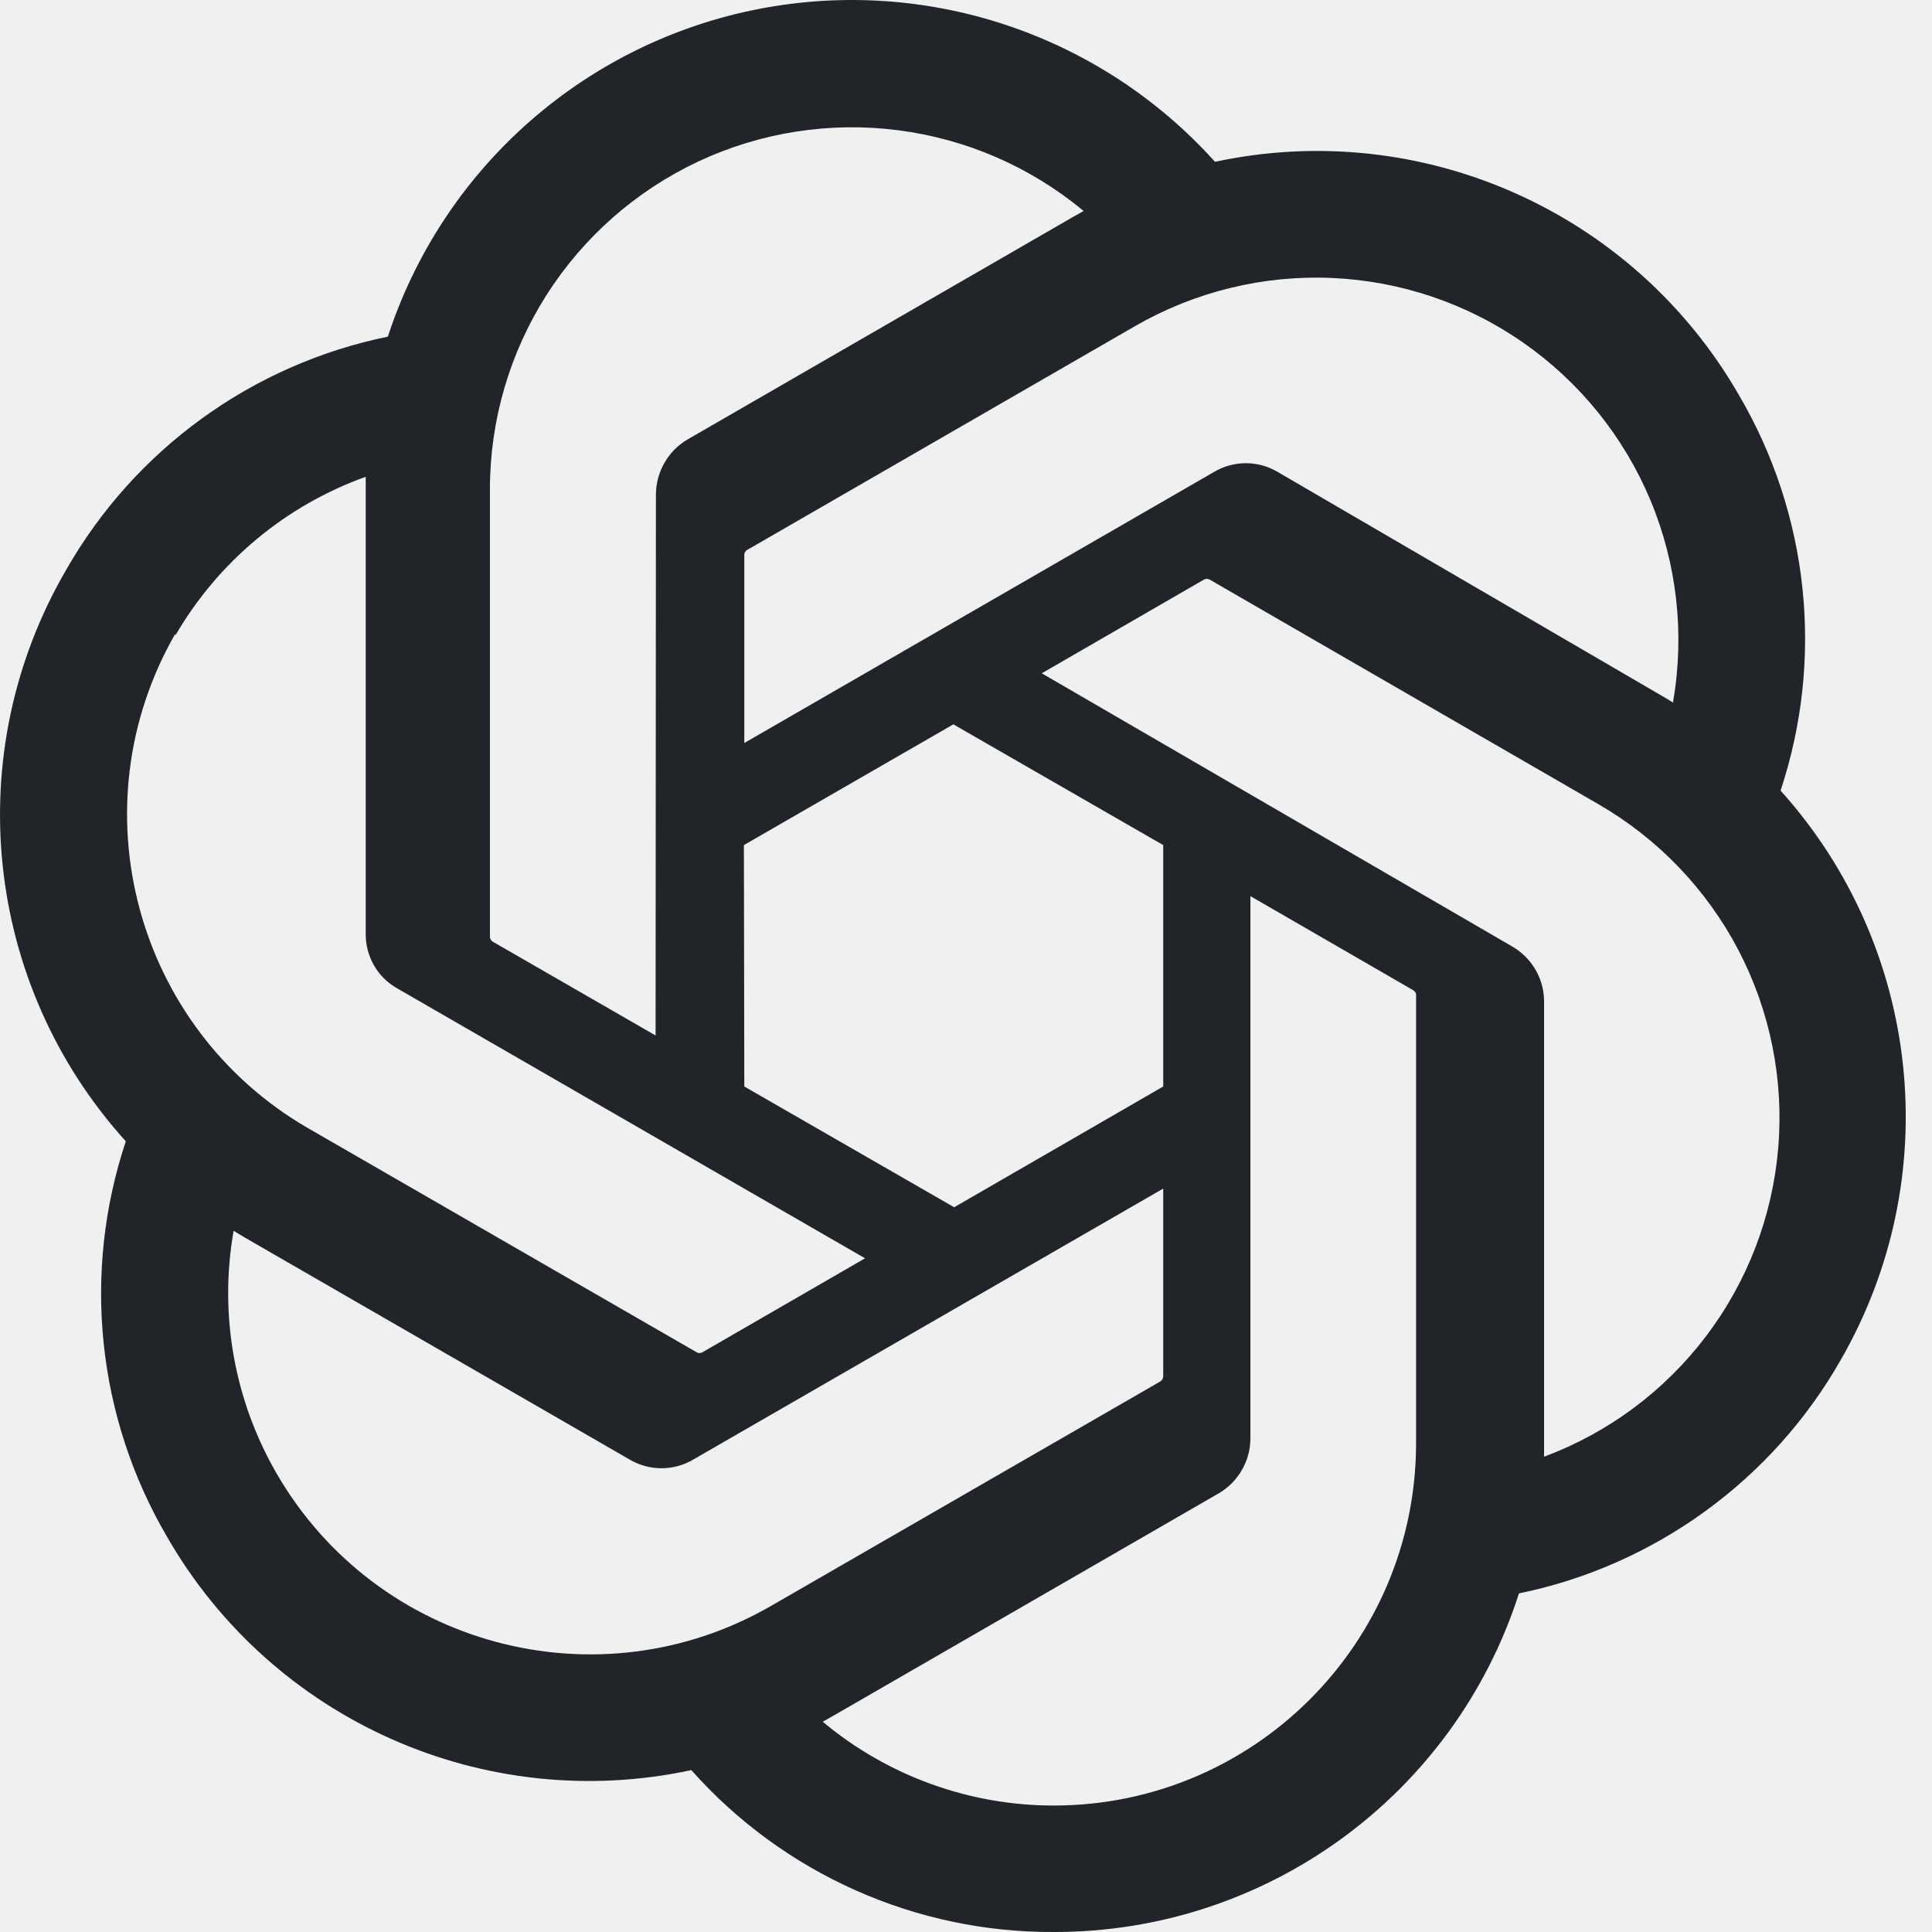
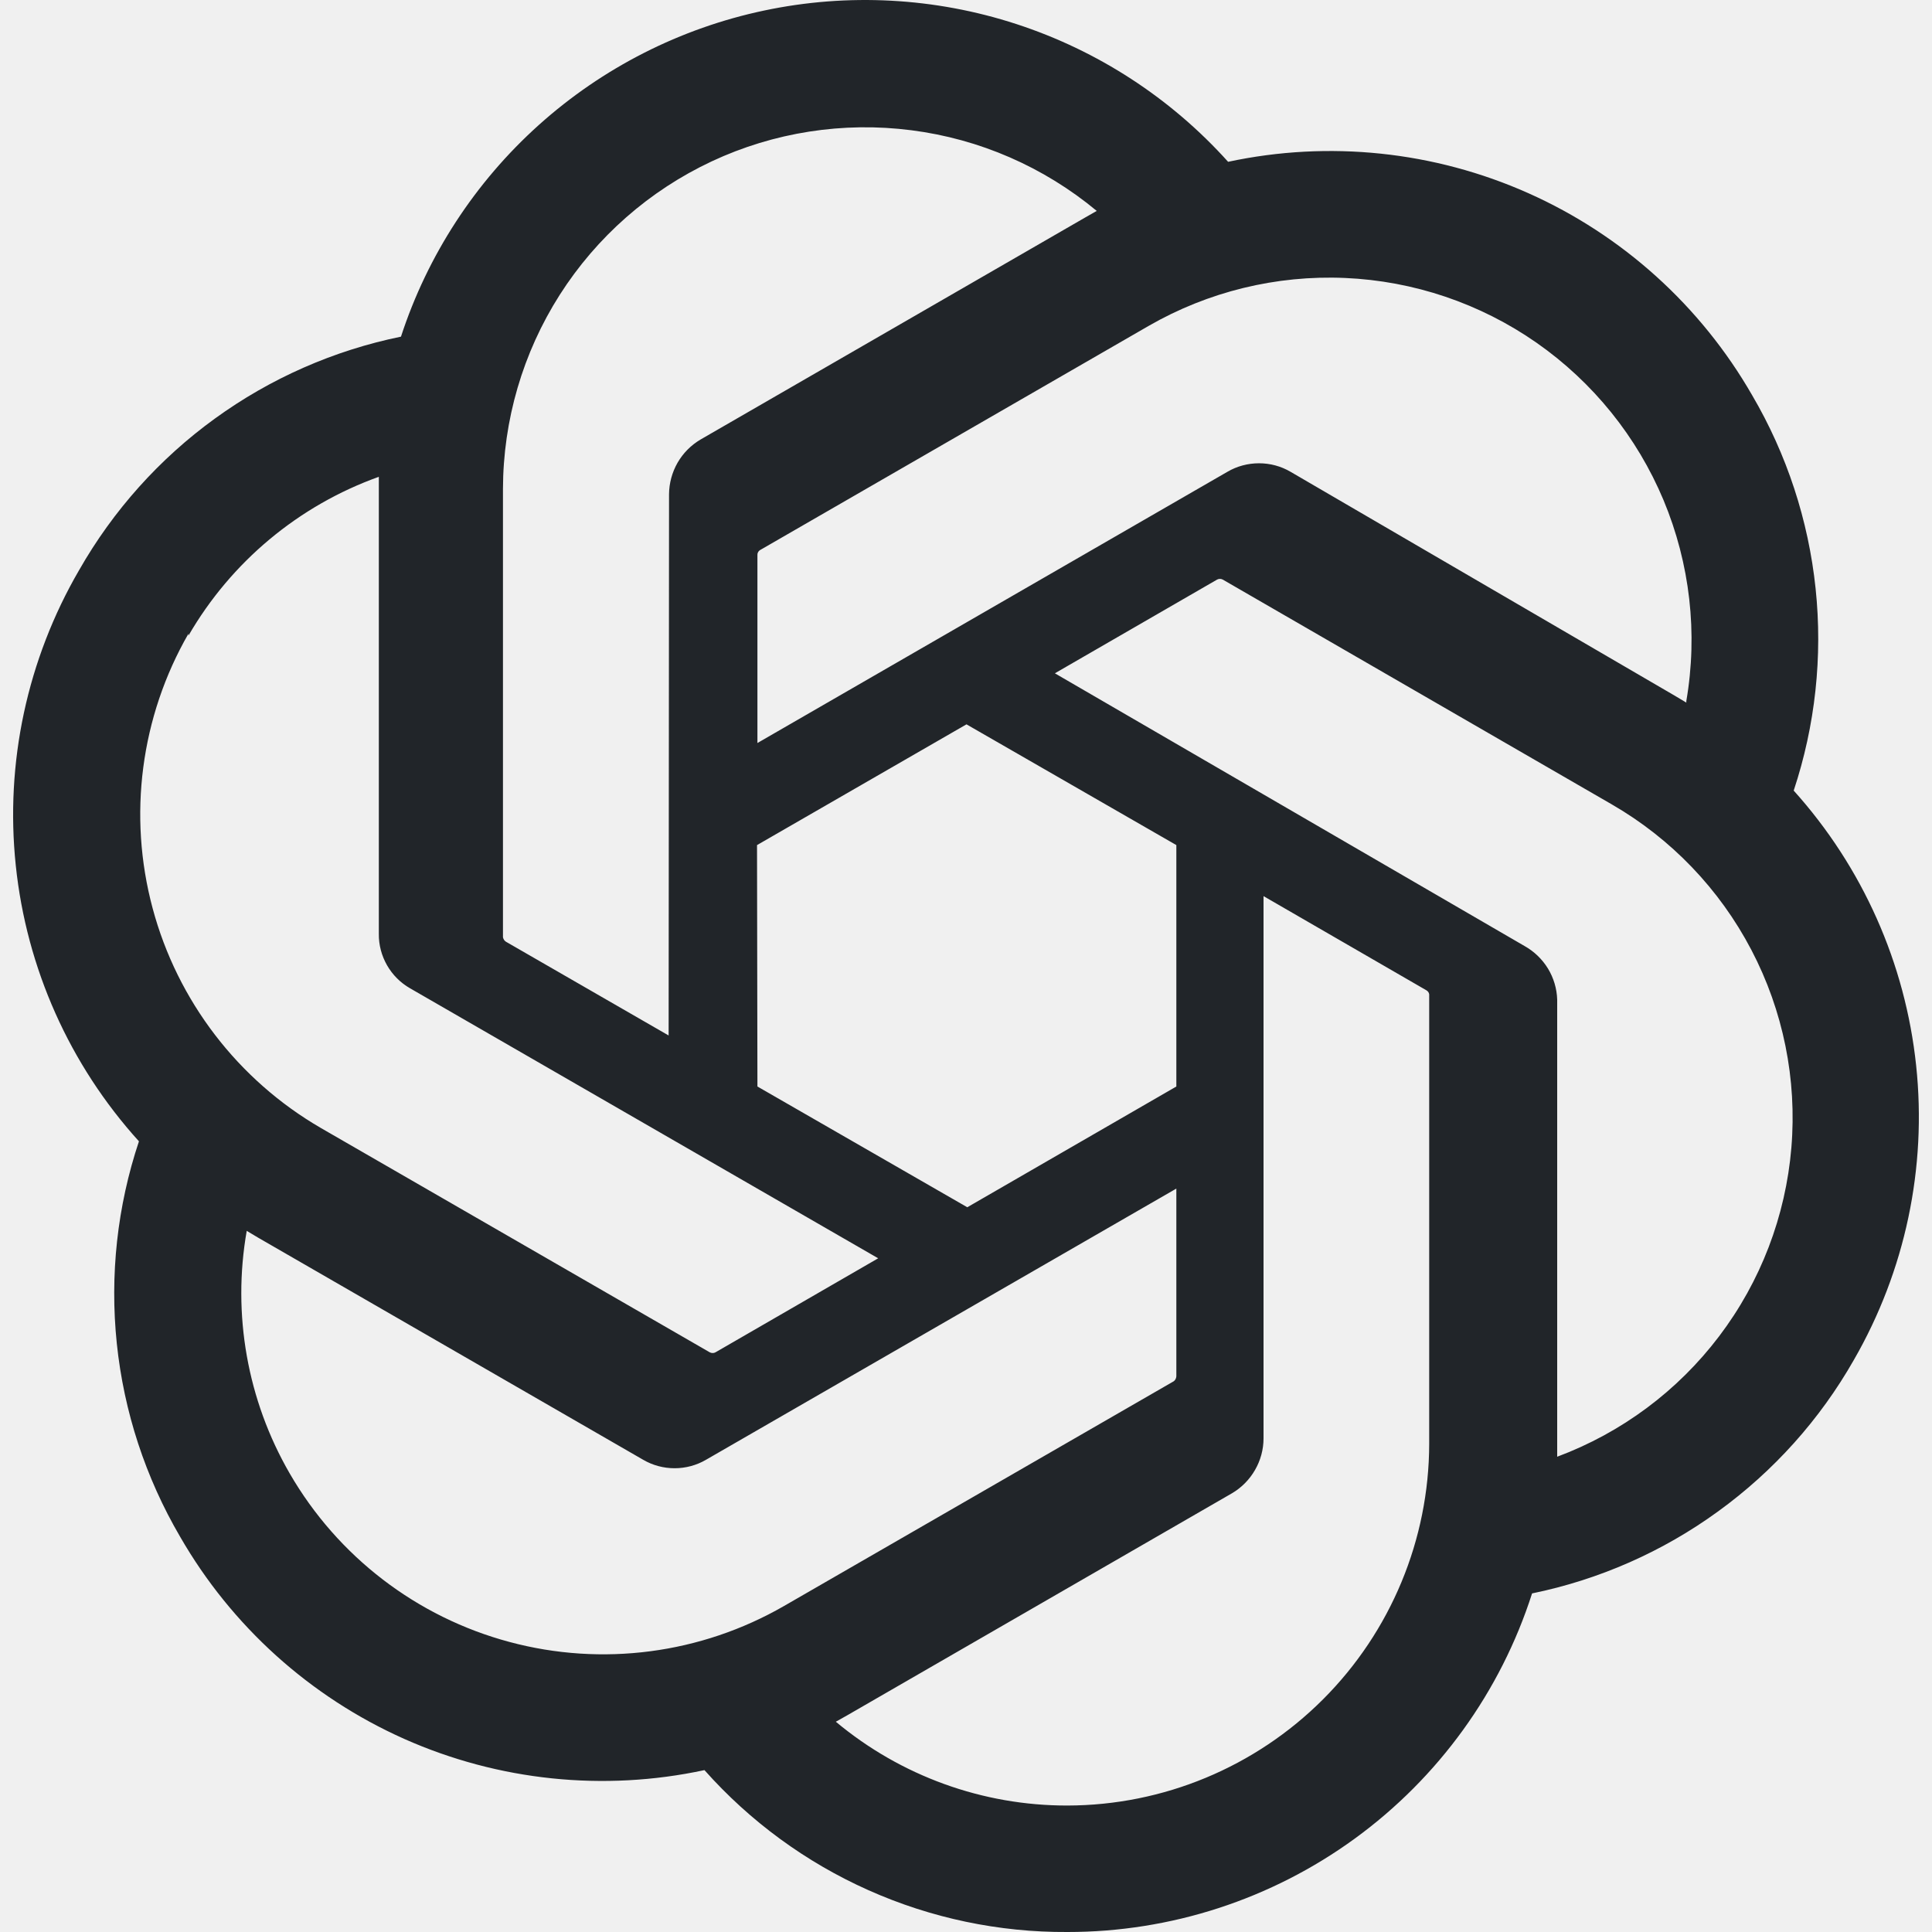
<svg xmlns="http://www.w3.org/2000/svg" width="24" height="24" viewBox="0 0 24 24" fill="none">
-   <path d="M22.119 9.821C22.387 9.013 22.48 8.157 22.391 7.31C22.302 6.463 22.034 5.645 21.603 4.91C20.294 2.632 17.663 1.459 15.093 2.01C14.382 1.219 13.475 0.629 12.463 0.299C11.451 -0.031 10.37 -0.089 9.329 0.131C8.288 0.351 7.323 0.841 6.531 1.552C5.739 2.263 5.148 3.17 4.818 4.182C3.983 4.353 3.195 4.7 2.506 5.2C1.816 5.7 1.242 6.342 0.82 7.082C-0.503 9.357 -0.203 12.226 1.563 14.178C1.293 14.986 1.2 15.842 1.288 16.689C1.376 17.536 1.644 18.354 2.074 19.089C3.384 21.369 6.017 22.541 8.588 21.989C9.154 22.626 9.848 23.134 10.626 23.481C11.403 23.828 12.246 24.005 13.097 24C15.731 24.002 18.064 22.302 18.869 19.794C19.703 19.623 20.491 19.275 21.18 18.775C21.87 18.275 22.445 17.634 22.866 16.894C24.174 14.623 23.872 11.769 22.119 9.821ZM13.097 22.429C12.046 22.431 11.027 22.062 10.22 21.388L10.362 21.308L15.141 18.55C15.26 18.48 15.358 18.381 15.427 18.261C15.496 18.142 15.533 18.006 15.533 17.869V11.132L17.554 12.3C17.574 12.31 17.588 12.33 17.591 12.352V17.935C17.586 20.415 15.577 22.424 13.097 22.429ZM3.436 18.304C2.909 17.393 2.72 16.326 2.902 15.29L3.044 15.375L7.827 18.134C7.945 18.203 8.08 18.239 8.217 18.239C8.354 18.239 8.489 18.203 8.607 18.134L14.45 14.765V17.097C14.449 17.109 14.446 17.121 14.44 17.132C14.435 17.142 14.427 17.152 14.417 17.159L9.577 19.95C7.426 21.189 4.679 20.452 3.436 18.304ZM2.178 7.895C2.709 6.979 3.547 6.28 4.543 5.923V11.6C4.542 11.737 4.577 11.872 4.645 11.991C4.713 12.11 4.812 12.209 4.931 12.276L10.746 15.631L8.725 16.799C8.715 16.805 8.702 16.808 8.69 16.808C8.678 16.808 8.665 16.805 8.655 16.799L3.824 14.013C1.678 12.769 0.942 10.023 2.178 7.872V7.895ZM18.774 11.751L12.941 8.364L14.956 7.2C14.967 7.194 14.979 7.191 14.992 7.191C15.004 7.191 15.016 7.194 15.027 7.2L19.858 9.991C20.596 10.418 21.198 11.045 21.594 11.8C21.989 12.556 22.161 13.408 22.09 14.258C22.019 15.108 21.708 15.92 21.193 16.599C20.678 17.279 19.98 17.798 19.181 18.096V12.418C19.177 12.281 19.137 12.148 19.066 12.031C18.994 11.914 18.894 11.818 18.774 11.751ZM20.785 8.728L20.643 8.643L15.869 5.861C15.75 5.791 15.615 5.754 15.477 5.754C15.339 5.754 15.203 5.791 15.084 5.861L9.246 9.23V6.897C9.245 6.886 9.247 6.874 9.252 6.863C9.257 6.852 9.264 6.843 9.274 6.836L14.104 4.049C14.845 3.623 15.691 3.416 16.545 3.453C17.398 3.49 18.224 3.769 18.924 4.258C19.625 4.747 20.172 5.425 20.502 6.213C20.831 7.001 20.929 7.867 20.785 8.709V8.728H20.785ZM8.144 12.863L6.123 11.699C6.113 11.693 6.105 11.685 6.098 11.675C6.092 11.665 6.087 11.654 6.086 11.642V6.074C6.087 5.22 6.331 4.384 6.79 3.663C7.249 2.943 7.903 2.368 8.677 2.005C9.45 1.643 10.311 1.509 11.158 1.618C12.006 1.727 12.804 2.074 13.461 2.621L13.319 2.701L8.541 5.459C8.422 5.529 8.323 5.628 8.255 5.748C8.186 5.867 8.149 6.003 8.148 6.14L8.144 12.863V12.863ZM9.241 10.498L11.843 8.998L14.45 10.498V13.497L11.853 14.997L9.246 13.497L9.241 10.498Z" fill="#212529" />
+   <g clip-path="url(#clip0_15_83)">
+     <path d="M22.282 9.821C22.55 9.013 22.643 8.157 22.554 7.31C22.465 6.463 22.197 5.645 21.766 4.91C21.128 3.8 20.154 2.92 18.984 2.399C17.814 1.878 16.509 1.742 15.256 2.01C14.545 1.219 13.638 0.629 12.626 0.299C11.614 -0.031 10.533 -0.089 9.492 0.131C8.451 0.351 7.486 0.841 6.694 1.552C5.902 2.263 5.311 3.17 4.981 4.182C4.146 4.353 3.358 4.7 2.669 5.2C1.979 5.7 1.405 6.342 0.983 7.082C0.338 8.191 0.062 9.476 0.196 10.751C0.329 12.027 0.865 13.227 1.726 14.178C1.456 14.986 1.363 15.842 1.451 16.689C1.539 17.536 1.807 18.354 2.237 19.089C2.876 20.2 3.851 21.079 5.021 21.601C6.192 22.122 7.498 22.258 8.751 21.989C9.317 22.626 10.011 23.134 10.789 23.481C11.566 23.828 12.409 24.005 13.26 24C14.543 24.001 15.794 23.594 16.832 22.838C17.869 22.082 18.64 21.017 19.032 19.794C19.866 19.623 20.654 19.276 21.343 18.775C22.033 18.275 22.608 17.634 23.029 16.894C23.667 15.787 23.938 14.507 23.803 13.236C23.669 11.966 23.137 10.771 22.282 9.821ZM13.26 22.429C12.209 22.431 11.19 22.062 10.383 21.388L10.525 21.308L15.304 18.55C15.423 18.48 15.521 18.381 15.59 18.261C15.659 18.142 15.696 18.006 15.696 17.869V11.132L17.716 12.3C17.726 12.305 17.735 12.313 17.742 12.322C17.748 12.331 17.753 12.341 17.754 12.352V17.935C17.752 19.126 17.277 20.268 16.435 21.11C15.593 21.952 14.451 22.427 13.26 22.429ZM3.599 18.304C3.072 17.393 2.883 16.326 3.065 15.29L3.207 15.375L7.99 18.134C8.108 18.203 8.243 18.239 8.38 18.239C8.517 18.239 8.652 18.203 8.77 18.134L14.613 14.765V17.097C14.612 17.11 14.609 17.121 14.603 17.132C14.598 17.143 14.59 17.152 14.58 17.159L9.74 19.95C8.707 20.545 7.48 20.706 6.329 20.397C5.178 20.089 4.196 19.336 3.599 18.304ZM2.341 7.896C2.872 6.979 3.71 6.28 4.706 5.923V11.6C4.704 11.737 4.74 11.872 4.808 11.991C4.876 12.11 4.975 12.209 5.094 12.277L10.909 15.631L8.888 16.799C8.878 16.805 8.865 16.808 8.853 16.808C8.841 16.808 8.828 16.805 8.817 16.799L3.987 14.013C2.956 13.415 2.204 12.433 1.896 11.283C1.587 10.132 1.747 8.905 2.341 7.872V7.896ZM18.937 11.751L13.104 8.364L15.119 7.2C15.13 7.194 15.142 7.191 15.155 7.191C15.167 7.191 15.179 7.194 15.19 7.2L20.02 9.991C20.759 10.417 21.361 11.045 21.756 11.8C22.152 12.556 22.324 13.408 22.253 14.258C22.182 15.108 21.871 15.92 21.356 16.599C20.841 17.279 20.143 17.798 19.344 18.096V12.418C19.34 12.281 19.3 12.148 19.229 12.031C19.157 11.914 19.057 11.818 18.937 11.751ZM20.948 8.728L20.806 8.643L16.032 5.861C15.913 5.791 15.778 5.755 15.64 5.755C15.502 5.755 15.366 5.791 15.247 5.861L9.409 9.23V6.897C9.408 6.886 9.41 6.874 9.415 6.863C9.42 6.852 9.428 6.843 9.437 6.836L14.268 4.049C15.008 3.623 15.854 3.416 16.708 3.453C17.562 3.49 18.387 3.769 19.088 4.258C19.788 4.747 20.335 5.425 20.665 6.213C20.994 7.001 21.093 7.867 20.948 8.709L20.948 8.728ZM8.306 12.863L6.286 11.699C6.276 11.693 6.268 11.685 6.261 11.675C6.255 11.665 6.25 11.654 6.248 11.643V6.074C6.25 5.22 6.494 4.384 6.953 3.663C7.412 2.943 8.066 2.368 8.84 2.005C9.613 1.643 10.474 1.509 11.321 1.618C12.169 1.726 12.967 2.074 13.624 2.62L13.482 2.701L8.704 5.459C8.585 5.529 8.486 5.628 8.417 5.748C8.349 5.867 8.312 6.002 8.311 6.14L8.306 12.863ZM9.404 10.498L12.006 8.998L14.613 10.498V13.497L12.016 14.997L9.409 13.497L9.404 10.498Z" fill="#212529" />
+   </g>
+   <defs>
+     <clipPath id="clip0_15_83">
+       <rect width="24" height="24" fill="white" />
+     </clipPath>
+   </defs>
</svg>
